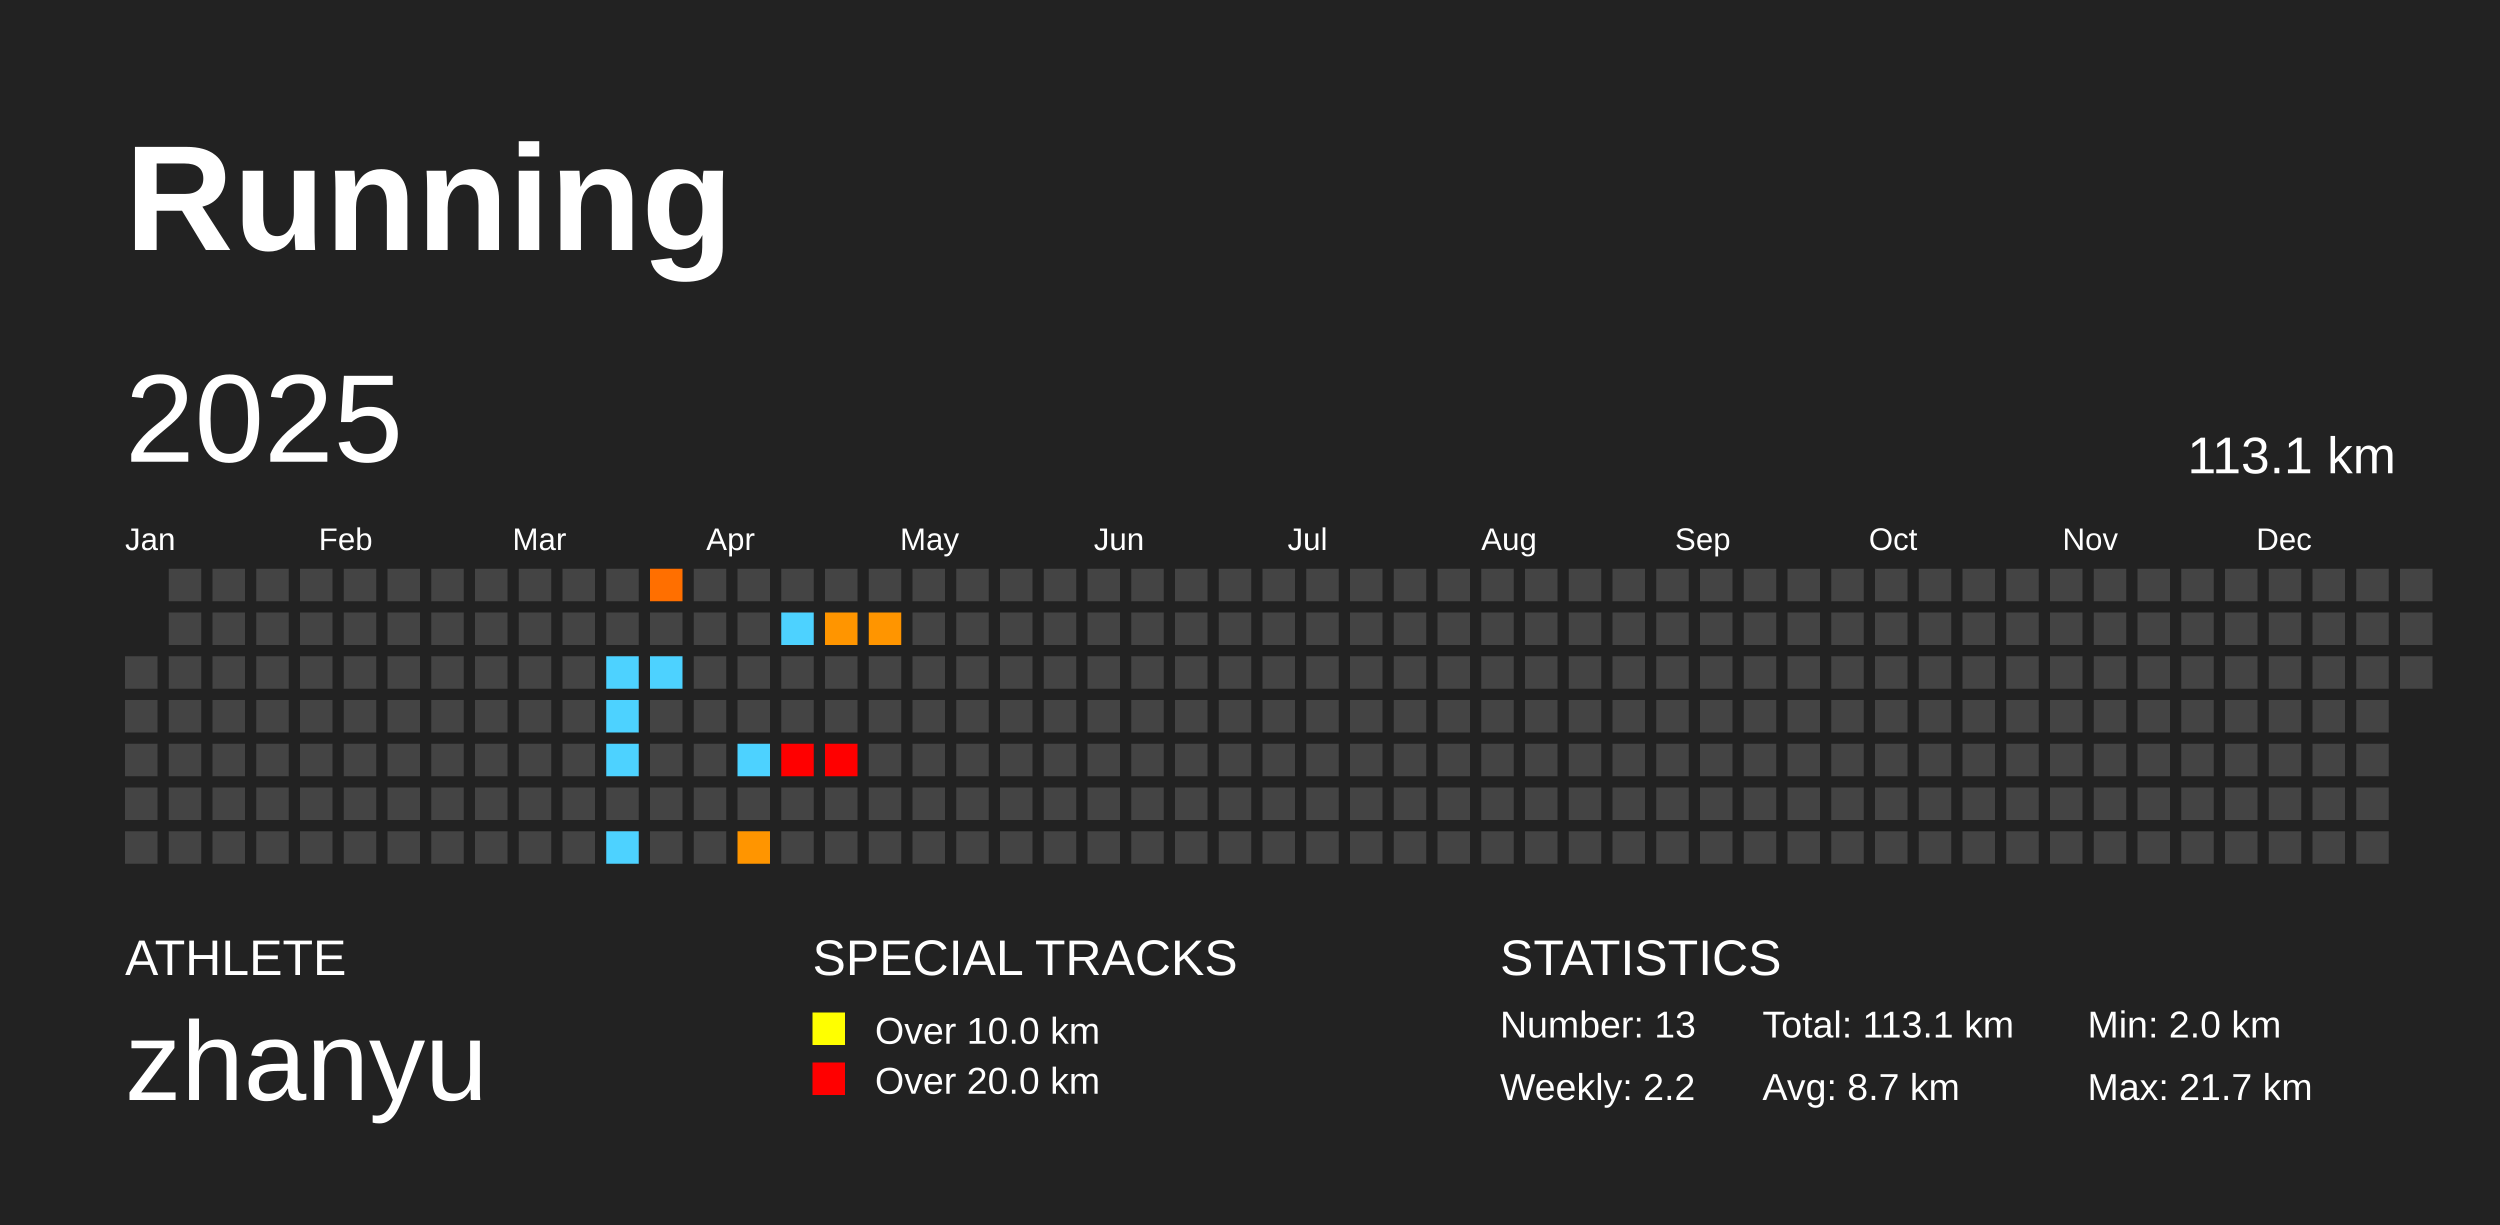
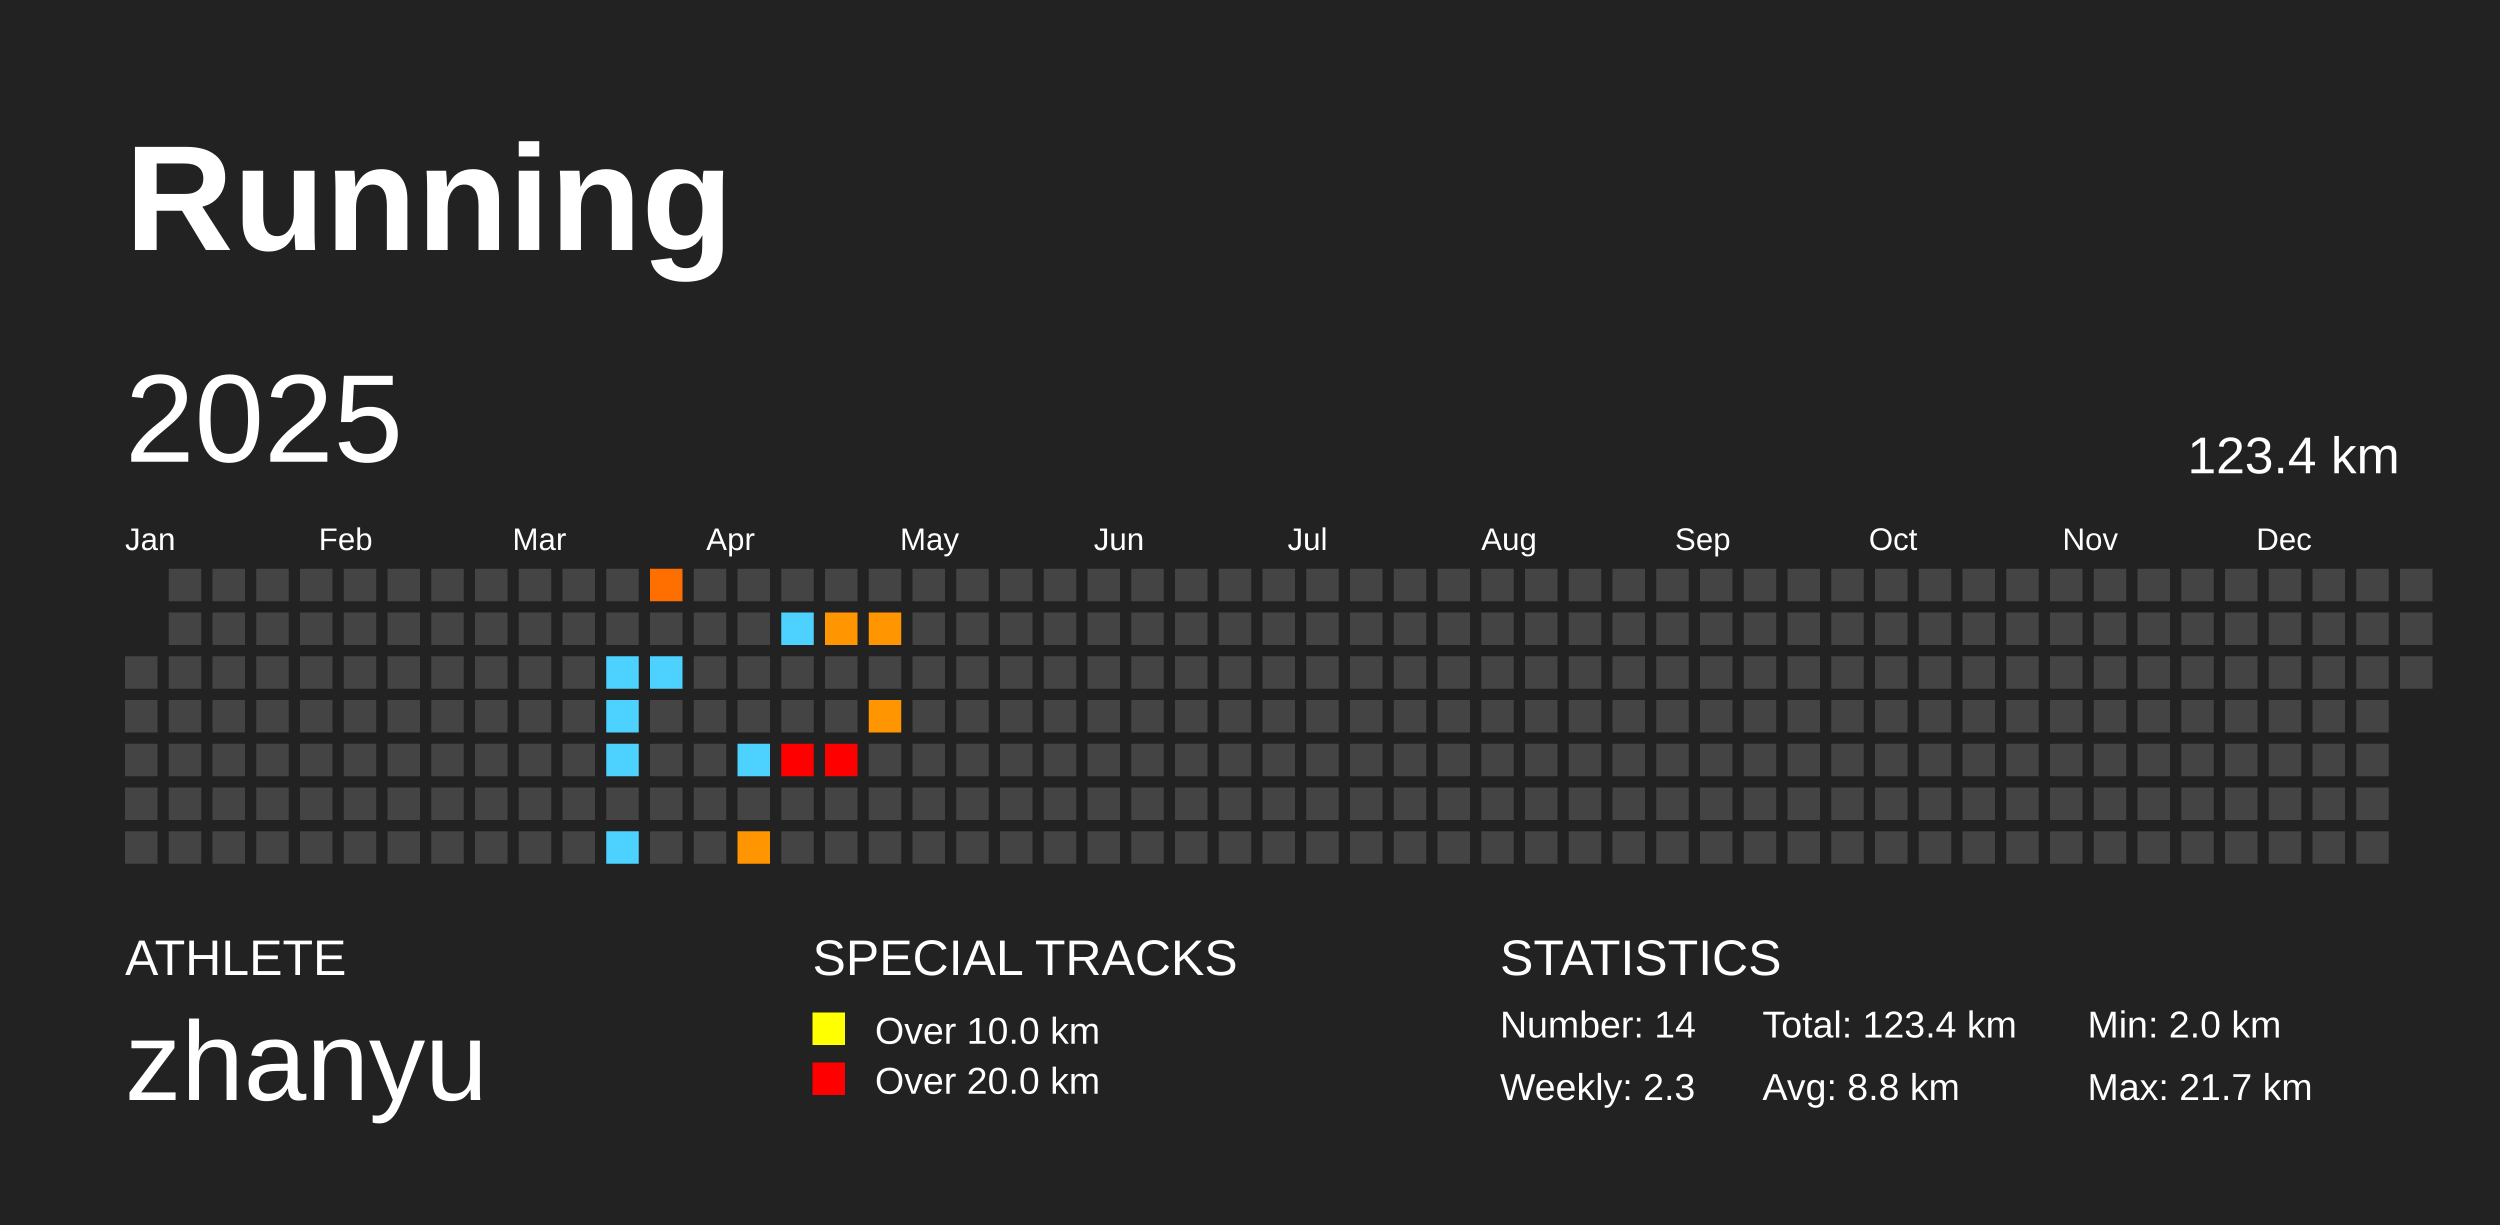
<svg xmlns="http://www.w3.org/2000/svg" baseProfile="full" height="98mm" version="1.1" viewBox="0,0,200,98" width="200mm">
  <defs />
  <rect fill="#222222" height="98" width="200" x="0" y="0" />
  <text fill="#FFFFFF" style="font-size:12px; font-family:Arial; font-weight:bold;" x="10" y="20">Running</text>
  <text fill="#FFFFFF" style="font-size:4px; font-family:Arial" x="10" y="78">ATHLETE</text>
  <text fill="#FFFFFF" style="font-size:9px; font-family:Arial" x="10" y="88">zhanyu</text>
  <text fill="#FFFFFF" style="font-size:4px; font-family:Arial" x="65" y="78">SPECIAL TRACKS</text>
  <rect fill="yellow" height="2.6" width="2.6" x="65" y="81" />
  <text fill="#FFFFFF" style="font-size:3px; font-family:Arial" x="70" y="83.5">Over 10.0 km</text>
  <rect fill="red" height="2.6" width="2.6" x="65" y="85" />
  <text fill="#FFFFFF" style="font-size:3px; font-family:Arial" x="70" y="87.5">Over 20.0 km</text>
  <text fill="#FFFFFF" style="font-size:4px; font-family:Arial" x="120" y="78">STATISTICS</text>
-   <text fill="#FFFFFF" style="font-size:3px; font-family:Arial" x="120" y="83">Number: 13</text>
-   <text fill="#FFFFFF" style="font-size:3px; font-family:Arial" x="120" y="88">Weekly: 2.2</text>
-   <text fill="#FFFFFF" style="font-size:3px; font-family:Arial" x="141" y="83">Total: 113.1 km</text>
-   <text fill="#FFFFFF" style="font-size:3px; font-family:Arial" x="141" y="88">Avg: 8.7 km</text>
+   <text fill="#FFFFFF" style="font-size:3px; font-family:Arial" x="120" y="83">Number: 14</text>
+   <text fill="#FFFFFF" style="font-size:3px; font-family:Arial" x="120" y="88">Weekly: 2.3</text>
+   <text fill="#FFFFFF" style="font-size:3px; font-family:Arial" x="141" y="83">Total: 123.4 km</text>
+   <text fill="#FFFFFF" style="font-size:3px; font-family:Arial" x="141" y="88">Avg: 8.8 km</text>
  <text fill="#FFFFFF" style="font-size:3px; font-family:Arial" x="167" y="83">Min: 2.0 km</text>
  <text fill="#FFFFFF" style="font-size:3px; font-family:Arial" x="167" y="88">Max: 21.7 km</text>
  <text dominant-baseline="hanging" fill="#FFFFFF" style="font-size:10.0px; font-family:Arial;" x="10" y="30">2025</text>
-   <text dominant-baseline="hanging" fill="#FFFFFF" style="font-size:4.125px; font-family:Arial;" x="175" y="35">113.1 km</text>
+   <text dominant-baseline="hanging" fill="#FFFFFF" style="font-size:4.125px; font-family:Arial;" x="175" y="35">123.4 km</text>
  <text fill="#FFFFFF" style="font-size:2.5px; font-family:Arial" x="10.0" y="44">Jan</text>
  <text fill="#FFFFFF" style="font-size:2.5px; font-family:Arial" x="25.5" y="44">Feb</text>
  <text fill="#FFFFFF" style="font-size:2.5px; font-family:Arial" x="41.0" y="44">Mar</text>
  <text fill="#FFFFFF" style="font-size:2.5px; font-family:Arial" x="56.5" y="44">Apr</text>
  <text fill="#FFFFFF" style="font-size:2.5px; font-family:Arial" x="72.0" y="44">May</text>
  <text fill="#FFFFFF" style="font-size:2.5px; font-family:Arial" x="87.5" y="44">Jun</text>
  <text fill="#FFFFFF" style="font-size:2.5px; font-family:Arial" x="103.0" y="44">Jul</text>
  <text fill="#FFFFFF" style="font-size:2.5px; font-family:Arial" x="118.5" y="44">Aug</text>
  <text fill="#FFFFFF" style="font-size:2.5px; font-family:Arial" x="134.0" y="44">Sep</text>
  <text fill="#FFFFFF" style="font-size:2.5px; font-family:Arial" x="149.5" y="44">Oct</text>
  <text fill="#FFFFFF" style="font-size:2.5px; font-family:Arial" x="165.0" y="44">Nov</text>
  <text fill="#FFFFFF" style="font-size:2.5px; font-family:Arial" x="180.5" y="44">Dec</text>
  <rect fill="#444444" height="2.6" width="2.6" x="10.0" y="52.5" />
  <rect fill="#444444" height="2.6" width="2.6" x="10.0" y="56.0" />
  <rect fill="#444444" height="2.6" width="2.6" x="10.0" y="59.5" />
  <rect fill="#444444" height="2.6" width="2.6" x="10.0" y="63.0" />
  <rect fill="#444444" height="2.6" width="2.6" x="10.0" y="66.5" />
  <rect fill="#444444" height="2.6" width="2.6" x="13.5" y="45.5" />
  <rect fill="#444444" height="2.6" width="2.6" x="13.5" y="49.0" />
  <rect fill="#444444" height="2.6" width="2.6" x="13.5" y="52.5" />
  <rect fill="#444444" height="2.6" width="2.6" x="13.5" y="56.0" />
  <rect fill="#444444" height="2.6" width="2.6" x="13.5" y="59.5" />
  <rect fill="#444444" height="2.6" width="2.6" x="13.5" y="63.0" />
  <rect fill="#444444" height="2.6" width="2.6" x="13.5" y="66.5" />
  <rect fill="#444444" height="2.6" width="2.6" x="17.0" y="45.5" />
  <rect fill="#444444" height="2.6" width="2.6" x="17.0" y="49.0" />
  <rect fill="#444444" height="2.6" width="2.6" x="17.0" y="52.5" />
  <rect fill="#444444" height="2.6" width="2.6" x="17.0" y="56.0" />
  <rect fill="#444444" height="2.6" width="2.6" x="17.0" y="59.5" />
  <rect fill="#444444" height="2.6" width="2.6" x="17.0" y="63.0" />
  <rect fill="#444444" height="2.6" width="2.6" x="17.0" y="66.5" />
  <rect fill="#444444" height="2.6" width="2.6" x="20.5" y="45.5" />
  <rect fill="#444444" height="2.6" width="2.6" x="20.5" y="49.0" />
  <rect fill="#444444" height="2.6" width="2.6" x="20.5" y="52.5" />
  <rect fill="#444444" height="2.6" width="2.6" x="20.5" y="56.0" />
  <rect fill="#444444" height="2.6" width="2.6" x="20.5" y="59.5" />
  <rect fill="#444444" height="2.6" width="2.6" x="20.5" y="63.0" />
  <rect fill="#444444" height="2.6" width="2.6" x="20.5" y="66.5" />
  <rect fill="#444444" height="2.6" width="2.6" x="24.0" y="45.5" />
  <rect fill="#444444" height="2.6" width="2.6" x="24.0" y="49.0" />
  <rect fill="#444444" height="2.6" width="2.6" x="24.0" y="52.5" />
  <rect fill="#444444" height="2.6" width="2.6" x="24.0" y="56.0" />
  <rect fill="#444444" height="2.6" width="2.6" x="24.0" y="59.5" />
  <rect fill="#444444" height="2.6" width="2.6" x="24.0" y="63.0" />
  <rect fill="#444444" height="2.6" width="2.6" x="24.0" y="66.5" />
  <rect fill="#444444" height="2.6" width="2.6" x="27.5" y="45.5" />
  <rect fill="#444444" height="2.6" width="2.6" x="27.5" y="49.0" />
  <rect fill="#444444" height="2.6" width="2.6" x="27.5" y="52.5" />
  <rect fill="#444444" height="2.6" width="2.6" x="27.5" y="56.0" />
  <rect fill="#444444" height="2.6" width="2.6" x="27.5" y="59.5" />
  <rect fill="#444444" height="2.6" width="2.6" x="27.5" y="63.0" />
  <rect fill="#444444" height="2.6" width="2.6" x="27.5" y="66.5" />
  <rect fill="#444444" height="2.6" width="2.6" x="31.0" y="45.5" />
  <rect fill="#444444" height="2.6" width="2.6" x="31.0" y="49.0" />
  <rect fill="#444444" height="2.6" width="2.6" x="31.0" y="52.5" />
  <rect fill="#444444" height="2.6" width="2.6" x="31.0" y="56.0" />
  <rect fill="#444444" height="2.6" width="2.6" x="31.0" y="59.5" />
  <rect fill="#444444" height="2.6" width="2.6" x="31.0" y="63.0" />
  <rect fill="#444444" height="2.6" width="2.6" x="31.0" y="66.5" />
  <rect fill="#444444" height="2.6" width="2.6" x="34.5" y="45.5" />
  <rect fill="#444444" height="2.6" width="2.6" x="34.5" y="49.0" />
  <rect fill="#444444" height="2.6" width="2.6" x="34.5" y="52.5" />
  <rect fill="#444444" height="2.6" width="2.6" x="34.5" y="56.0" />
  <rect fill="#444444" height="2.6" width="2.6" x="34.5" y="59.5" />
  <rect fill="#444444" height="2.6" width="2.6" x="34.5" y="63.0" />
  <rect fill="#444444" height="2.6" width="2.6" x="34.5" y="66.5" />
  <rect fill="#444444" height="2.6" width="2.6" x="38.0" y="45.5" />
  <rect fill="#444444" height="2.6" width="2.6" x="38.0" y="49.0" />
  <rect fill="#444444" height="2.6" width="2.6" x="38.0" y="52.5" />
  <rect fill="#444444" height="2.6" width="2.6" x="38.0" y="56.0" />
  <rect fill="#444444" height="2.6" width="2.6" x="38.0" y="59.5" />
  <rect fill="#444444" height="2.6" width="2.6" x="38.0" y="63.0" />
  <rect fill="#444444" height="2.6" width="2.6" x="38.0" y="66.5" />
  <rect fill="#444444" height="2.6" width="2.6" x="41.5" y="45.5" />
  <rect fill="#444444" height="2.6" width="2.6" x="41.5" y="49.0" />
  <rect fill="#444444" height="2.6" width="2.6" x="41.5" y="52.5" />
  <rect fill="#444444" height="2.6" width="2.6" x="41.5" y="56.0" />
  <rect fill="#444444" height="2.6" width="2.6" x="41.5" y="59.5" />
  <rect fill="#444444" height="2.6" width="2.6" x="41.5" y="63.0" />
  <rect fill="#444444" height="2.6" width="2.6" x="41.5" y="66.5" />
  <rect fill="#444444" height="2.6" width="2.6" x="45.0" y="45.5" />
  <rect fill="#444444" height="2.6" width="2.6" x="45.0" y="49.0" />
  <rect fill="#444444" height="2.6" width="2.6" x="45.0" y="52.5" />
  <rect fill="#444444" height="2.6" width="2.6" x="45.0" y="56.0" />
  <rect fill="#444444" height="2.6" width="2.6" x="45.0" y="59.5" />
  <rect fill="#444444" height="2.6" width="2.6" x="45.0" y="63.0" />
  <rect fill="#444444" height="2.6" width="2.6" x="45.0" y="66.5" />
  <rect fill="#444444" height="2.6" width="2.6" x="48.5" y="45.5" />
  <rect fill="#444444" height="2.6" width="2.6" x="48.5" y="49.0" />
  <rect fill="#4dd2ff" height="2.6" width="2.6" x="48.5" y="52.5" />
  <rect fill="#4dd2ff" height="2.6" width="2.6" x="48.5" y="56.0" />
  <rect fill="#4dd2ff" height="2.6" width="2.6" x="48.5" y="59.5" />
  <rect fill="#444444" height="2.6" width="2.6" x="48.5" y="63.0" />
  <rect fill="#4dd2ff" height="2.6" width="2.6" x="48.5" y="66.5" />
  <rect fill="#ff6f00" height="2.6" width="2.6" x="52.0" y="45.5" />
  <rect fill="#444444" height="2.6" width="2.6" x="52.0" y="49.0" />
  <rect fill="#4dd2ff" height="2.6" width="2.6" x="52.0" y="52.5" />
  <rect fill="#444444" height="2.6" width="2.6" x="52.0" y="56.0" />
  <rect fill="#444444" height="2.6" width="2.6" x="52.0" y="59.5" />
  <rect fill="#444444" height="2.6" width="2.6" x="52.0" y="63.0" />
  <rect fill="#444444" height="2.6" width="2.6" x="52.0" y="66.5" />
  <rect fill="#444444" height="2.6" width="2.6" x="55.5" y="45.5" />
  <rect fill="#444444" height="2.6" width="2.6" x="55.5" y="49.0" />
  <rect fill="#444444" height="2.6" width="2.6" x="55.5" y="52.5" />
  <rect fill="#444444" height="2.6" width="2.6" x="55.5" y="56.0" />
  <rect fill="#444444" height="2.6" width="2.6" x="55.5" y="59.5" />
  <rect fill="#444444" height="2.6" width="2.6" x="55.5" y="63.0" />
  <rect fill="#444444" height="2.6" width="2.6" x="55.5" y="66.5" />
  <rect fill="#444444" height="2.6" width="2.6" x="59.0" y="45.5" />
  <rect fill="#444444" height="2.6" width="2.6" x="59.0" y="49.0" />
  <rect fill="#444444" height="2.6" width="2.6" x="59.0" y="52.5" />
  <rect fill="#444444" height="2.6" width="2.6" x="59.0" y="56.0" />
  <rect fill="#4dd2ff" height="2.6" width="2.6" x="59.0" y="59.5" />
  <rect fill="#444444" height="2.6" width="2.6" x="59.0" y="63.0" />
  <rect fill="#ff9500" height="2.6" width="2.6" x="59.0" y="66.5" />
  <rect fill="#444444" height="2.6" width="2.6" x="62.5" y="45.5" />
  <rect fill="#4dd2ff" height="2.6" width="2.6" x="62.5" y="49.0" />
  <rect fill="#444444" height="2.6" width="2.6" x="62.5" y="52.5" />
  <rect fill="#444444" height="2.6" width="2.6" x="62.5" y="56.0" />
  <rect fill="red" height="2.6" width="2.6" x="62.5" y="59.5" />
  <rect fill="#444444" height="2.6" width="2.6" x="62.5" y="63.0" />
  <rect fill="#444444" height="2.6" width="2.6" x="62.5" y="66.5" />
  <rect fill="#444444" height="2.6" width="2.6" x="66.0" y="45.5" />
  <rect fill="#ff9500" height="2.6" width="2.6" x="66.0" y="49.0" />
  <rect fill="#444444" height="2.6" width="2.6" x="66.0" y="52.5" />
  <rect fill="#444444" height="2.6" width="2.6" x="66.0" y="56.0" />
  <rect fill="red" height="2.6" width="2.6" x="66.0" y="59.5" />
  <rect fill="#444444" height="2.6" width="2.6" x="66.0" y="63.0" />
  <rect fill="#444444" height="2.6" width="2.6" x="66.0" y="66.5" />
  <rect fill="#444444" height="2.6" width="2.6" x="69.5" y="45.5" />
  <rect fill="#ff9500" height="2.6" width="2.6" x="69.5" y="49.0" />
  <rect fill="#444444" height="2.6" width="2.6" x="69.5" y="52.5" />
-   <rect fill="#444444" height="2.6" width="2.6" x="69.5" y="56.0" />
+   <rect fill="#ff9500" height="2.6" width="2.6" x="69.5" y="56.0" />
  <rect fill="#444444" height="2.6" width="2.6" x="69.5" y="59.5" />
  <rect fill="#444444" height="2.6" width="2.6" x="69.5" y="63.0" />
  <rect fill="#444444" height="2.6" width="2.6" x="69.5" y="66.5" />
  <rect fill="#444444" height="2.6" width="2.6" x="73.0" y="45.5" />
  <rect fill="#444444" height="2.6" width="2.6" x="73.0" y="49.0" />
  <rect fill="#444444" height="2.6" width="2.6" x="73.0" y="52.5" />
  <rect fill="#444444" height="2.6" width="2.6" x="73.0" y="56.0" />
  <rect fill="#444444" height="2.6" width="2.6" x="73.0" y="59.5" />
  <rect fill="#444444" height="2.6" width="2.6" x="73.0" y="63.0" />
  <rect fill="#444444" height="2.6" width="2.6" x="73.0" y="66.5" />
  <rect fill="#444444" height="2.6" width="2.6" x="76.5" y="45.5" />
  <rect fill="#444444" height="2.6" width="2.6" x="76.5" y="49.0" />
  <rect fill="#444444" height="2.6" width="2.6" x="76.5" y="52.5" />
  <rect fill="#444444" height="2.6" width="2.6" x="76.5" y="56.0" />
  <rect fill="#444444" height="2.6" width="2.6" x="76.5" y="59.5" />
  <rect fill="#444444" height="2.6" width="2.6" x="76.5" y="63.0" />
  <rect fill="#444444" height="2.6" width="2.6" x="76.5" y="66.5" />
  <rect fill="#444444" height="2.6" width="2.6" x="80.0" y="45.5" />
  <rect fill="#444444" height="2.6" width="2.6" x="80.0" y="49.0" />
  <rect fill="#444444" height="2.6" width="2.6" x="80.0" y="52.5" />
  <rect fill="#444444" height="2.6" width="2.6" x="80.0" y="56.0" />
  <rect fill="#444444" height="2.6" width="2.6" x="80.0" y="59.5" />
  <rect fill="#444444" height="2.6" width="2.6" x="80.0" y="63.0" />
  <rect fill="#444444" height="2.6" width="2.6" x="80.0" y="66.5" />
  <rect fill="#444444" height="2.6" width="2.6" x="83.5" y="45.5" />
  <rect fill="#444444" height="2.6" width="2.6" x="83.5" y="49.0" />
  <rect fill="#444444" height="2.6" width="2.6" x="83.5" y="52.5" />
  <rect fill="#444444" height="2.6" width="2.6" x="83.5" y="56.0" />
  <rect fill="#444444" height="2.6" width="2.6" x="83.5" y="59.5" />
  <rect fill="#444444" height="2.6" width="2.6" x="83.5" y="63.0" />
  <rect fill="#444444" height="2.6" width="2.6" x="83.5" y="66.5" />
  <rect fill="#444444" height="2.6" width="2.6" x="87.0" y="45.5" />
  <rect fill="#444444" height="2.6" width="2.6" x="87.0" y="49.0" />
  <rect fill="#444444" height="2.6" width="2.6" x="87.0" y="52.5" />
  <rect fill="#444444" height="2.6" width="2.6" x="87.0" y="56.0" />
  <rect fill="#444444" height="2.6" width="2.6" x="87.0" y="59.5" />
  <rect fill="#444444" height="2.6" width="2.6" x="87.0" y="63.0" />
  <rect fill="#444444" height="2.6" width="2.6" x="87.0" y="66.5" />
  <rect fill="#444444" height="2.6" width="2.6" x="90.5" y="45.5" />
  <rect fill="#444444" height="2.6" width="2.6" x="90.5" y="49.0" />
  <rect fill="#444444" height="2.6" width="2.6" x="90.5" y="52.5" />
  <rect fill="#444444" height="2.6" width="2.6" x="90.5" y="56.0" />
  <rect fill="#444444" height="2.6" width="2.6" x="90.5" y="59.5" />
  <rect fill="#444444" height="2.6" width="2.6" x="90.5" y="63.0" />
  <rect fill="#444444" height="2.6" width="2.6" x="90.5" y="66.5" />
  <rect fill="#444444" height="2.6" width="2.6" x="94.0" y="45.5" />
  <rect fill="#444444" height="2.6" width="2.6" x="94.0" y="49.0" />
  <rect fill="#444444" height="2.6" width="2.6" x="94.0" y="52.5" />
  <rect fill="#444444" height="2.6" width="2.6" x="94.0" y="56.0" />
  <rect fill="#444444" height="2.6" width="2.6" x="94.0" y="59.5" />
  <rect fill="#444444" height="2.6" width="2.6" x="94.0" y="63.0" />
  <rect fill="#444444" height="2.6" width="2.6" x="94.0" y="66.5" />
  <rect fill="#444444" height="2.6" width="2.6" x="97.5" y="45.5" />
  <rect fill="#444444" height="2.6" width="2.6" x="97.5" y="49.0" />
  <rect fill="#444444" height="2.6" width="2.6" x="97.5" y="52.5" />
  <rect fill="#444444" height="2.6" width="2.6" x="97.5" y="56.0" />
  <rect fill="#444444" height="2.6" width="2.6" x="97.5" y="59.5" />
  <rect fill="#444444" height="2.6" width="2.6" x="97.5" y="63.0" />
  <rect fill="#444444" height="2.6" width="2.6" x="97.5" y="66.5" />
  <rect fill="#444444" height="2.6" width="2.6" x="101.0" y="45.5" />
  <rect fill="#444444" height="2.6" width="2.6" x="101.0" y="49.0" />
  <rect fill="#444444" height="2.6" width="2.6" x="101.0" y="52.5" />
  <rect fill="#444444" height="2.6" width="2.6" x="101.0" y="56.0" />
  <rect fill="#444444" height="2.6" width="2.6" x="101.0" y="59.5" />
  <rect fill="#444444" height="2.6" width="2.6" x="101.0" y="63.0" />
  <rect fill="#444444" height="2.6" width="2.6" x="101.0" y="66.5" />
  <rect fill="#444444" height="2.6" width="2.6" x="104.5" y="45.5" />
  <rect fill="#444444" height="2.6" width="2.6" x="104.5" y="49.0" />
  <rect fill="#444444" height="2.6" width="2.6" x="104.5" y="52.5" />
  <rect fill="#444444" height="2.6" width="2.6" x="104.5" y="56.0" />
  <rect fill="#444444" height="2.6" width="2.6" x="104.5" y="59.5" />
  <rect fill="#444444" height="2.6" width="2.6" x="104.5" y="63.0" />
  <rect fill="#444444" height="2.6" width="2.6" x="104.5" y="66.5" />
  <rect fill="#444444" height="2.6" width="2.6" x="108.0" y="45.5" />
  <rect fill="#444444" height="2.6" width="2.6" x="108.0" y="49.0" />
  <rect fill="#444444" height="2.6" width="2.6" x="108.0" y="52.5" />
  <rect fill="#444444" height="2.6" width="2.6" x="108.0" y="56.0" />
  <rect fill="#444444" height="2.6" width="2.6" x="108.0" y="59.5" />
  <rect fill="#444444" height="2.6" width="2.6" x="108.0" y="63.0" />
  <rect fill="#444444" height="2.6" width="2.6" x="108.0" y="66.5" />
  <rect fill="#444444" height="2.6" width="2.6" x="111.5" y="45.5" />
  <rect fill="#444444" height="2.6" width="2.6" x="111.5" y="49.0" />
  <rect fill="#444444" height="2.6" width="2.6" x="111.5" y="52.5" />
  <rect fill="#444444" height="2.6" width="2.6" x="111.5" y="56.0" />
  <rect fill="#444444" height="2.6" width="2.6" x="111.5" y="59.5" />
  <rect fill="#444444" height="2.6" width="2.6" x="111.5" y="63.0" />
  <rect fill="#444444" height="2.6" width="2.6" x="111.5" y="66.5" />
  <rect fill="#444444" height="2.6" width="2.6" x="115.0" y="45.5" />
  <rect fill="#444444" height="2.6" width="2.6" x="115.0" y="49.0" />
  <rect fill="#444444" height="2.6" width="2.6" x="115.0" y="52.5" />
  <rect fill="#444444" height="2.6" width="2.6" x="115.0" y="56.0" />
  <rect fill="#444444" height="2.6" width="2.6" x="115.0" y="59.5" />
  <rect fill="#444444" height="2.6" width="2.6" x="115.0" y="63.0" />
  <rect fill="#444444" height="2.6" width="2.6" x="115.0" y="66.5" />
  <rect fill="#444444" height="2.6" width="2.6" x="118.5" y="45.5" />
  <rect fill="#444444" height="2.6" width="2.6" x="118.5" y="49.0" />
  <rect fill="#444444" height="2.6" width="2.6" x="118.5" y="52.5" />
  <rect fill="#444444" height="2.6" width="2.6" x="118.5" y="56.0" />
  <rect fill="#444444" height="2.6" width="2.6" x="118.5" y="59.5" />
  <rect fill="#444444" height="2.6" width="2.6" x="118.5" y="63.0" />
  <rect fill="#444444" height="2.6" width="2.6" x="118.5" y="66.5" />
  <rect fill="#444444" height="2.6" width="2.6" x="122.0" y="45.5" />
  <rect fill="#444444" height="2.6" width="2.6" x="122.0" y="49.0" />
  <rect fill="#444444" height="2.6" width="2.6" x="122.0" y="52.5" />
  <rect fill="#444444" height="2.6" width="2.6" x="122.0" y="56.0" />
  <rect fill="#444444" height="2.6" width="2.6" x="122.0" y="59.5" />
  <rect fill="#444444" height="2.6" width="2.6" x="122.0" y="63.0" />
  <rect fill="#444444" height="2.6" width="2.6" x="122.0" y="66.5" />
  <rect fill="#444444" height="2.6" width="2.6" x="125.5" y="45.5" />
  <rect fill="#444444" height="2.6" width="2.6" x="125.5" y="49.0" />
  <rect fill="#444444" height="2.6" width="2.6" x="125.5" y="52.5" />
  <rect fill="#444444" height="2.6" width="2.6" x="125.5" y="56.0" />
  <rect fill="#444444" height="2.6" width="2.6" x="125.5" y="59.5" />
  <rect fill="#444444" height="2.6" width="2.6" x="125.5" y="63.0" />
  <rect fill="#444444" height="2.6" width="2.6" x="125.5" y="66.5" />
  <rect fill="#444444" height="2.6" width="2.6" x="129.0" y="45.5" />
  <rect fill="#444444" height="2.6" width="2.6" x="129.0" y="49.0" />
  <rect fill="#444444" height="2.6" width="2.6" x="129.0" y="52.5" />
  <rect fill="#444444" height="2.6" width="2.6" x="129.0" y="56.0" />
  <rect fill="#444444" height="2.6" width="2.6" x="129.0" y="59.5" />
  <rect fill="#444444" height="2.6" width="2.6" x="129.0" y="63.0" />
  <rect fill="#444444" height="2.6" width="2.6" x="129.0" y="66.5" />
  <rect fill="#444444" height="2.6" width="2.6" x="132.5" y="45.5" />
  <rect fill="#444444" height="2.6" width="2.6" x="132.5" y="49.0" />
  <rect fill="#444444" height="2.6" width="2.6" x="132.5" y="52.5" />
  <rect fill="#444444" height="2.6" width="2.6" x="132.5" y="56.0" />
  <rect fill="#444444" height="2.6" width="2.6" x="132.5" y="59.5" />
  <rect fill="#444444" height="2.6" width="2.6" x="132.5" y="63.0" />
  <rect fill="#444444" height="2.6" width="2.6" x="132.5" y="66.5" />
  <rect fill="#444444" height="2.6" width="2.6" x="136.0" y="45.5" />
  <rect fill="#444444" height="2.6" width="2.6" x="136.0" y="49.0" />
  <rect fill="#444444" height="2.6" width="2.6" x="136.0" y="52.5" />
  <rect fill="#444444" height="2.6" width="2.6" x="136.0" y="56.0" />
  <rect fill="#444444" height="2.6" width="2.6" x="136.0" y="59.5" />
  <rect fill="#444444" height="2.6" width="2.6" x="136.0" y="63.0" />
  <rect fill="#444444" height="2.6" width="2.6" x="136.0" y="66.5" />
  <rect fill="#444444" height="2.6" width="2.6" x="139.5" y="45.5" />
  <rect fill="#444444" height="2.6" width="2.6" x="139.5" y="49.0" />
  <rect fill="#444444" height="2.6" width="2.6" x="139.5" y="52.5" />
  <rect fill="#444444" height="2.6" width="2.6" x="139.5" y="56.0" />
  <rect fill="#444444" height="2.6" width="2.6" x="139.5" y="59.5" />
  <rect fill="#444444" height="2.6" width="2.6" x="139.5" y="63.0" />
  <rect fill="#444444" height="2.6" width="2.6" x="139.5" y="66.5" />
  <rect fill="#444444" height="2.6" width="2.6" x="143.0" y="45.5" />
  <rect fill="#444444" height="2.6" width="2.6" x="143.0" y="49.0" />
  <rect fill="#444444" height="2.6" width="2.6" x="143.0" y="52.5" />
  <rect fill="#444444" height="2.6" width="2.6" x="143.0" y="56.0" />
  <rect fill="#444444" height="2.6" width="2.6" x="143.0" y="59.5" />
  <rect fill="#444444" height="2.6" width="2.6" x="143.0" y="63.0" />
  <rect fill="#444444" height="2.6" width="2.6" x="143.0" y="66.5" />
  <rect fill="#444444" height="2.6" width="2.6" x="146.5" y="45.5" />
  <rect fill="#444444" height="2.6" width="2.6" x="146.5" y="49.0" />
  <rect fill="#444444" height="2.6" width="2.6" x="146.5" y="52.5" />
  <rect fill="#444444" height="2.6" width="2.6" x="146.5" y="56.0" />
  <rect fill="#444444" height="2.6" width="2.6" x="146.5" y="59.5" />
  <rect fill="#444444" height="2.6" width="2.6" x="146.5" y="63.0" />
  <rect fill="#444444" height="2.6" width="2.6" x="146.5" y="66.5" />
  <rect fill="#444444" height="2.6" width="2.6" x="150.0" y="45.5" />
  <rect fill="#444444" height="2.6" width="2.6" x="150.0" y="49.0" />
  <rect fill="#444444" height="2.6" width="2.6" x="150.0" y="52.5" />
  <rect fill="#444444" height="2.6" width="2.6" x="150.0" y="56.0" />
  <rect fill="#444444" height="2.6" width="2.6" x="150.0" y="59.5" />
  <rect fill="#444444" height="2.6" width="2.6" x="150.0" y="63.0" />
  <rect fill="#444444" height="2.6" width="2.6" x="150.0" y="66.5" />
  <rect fill="#444444" height="2.6" width="2.6" x="153.5" y="45.5" />
  <rect fill="#444444" height="2.6" width="2.6" x="153.5" y="49.0" />
  <rect fill="#444444" height="2.6" width="2.6" x="153.5" y="52.5" />
  <rect fill="#444444" height="2.6" width="2.6" x="153.5" y="56.0" />
  <rect fill="#444444" height="2.6" width="2.6" x="153.5" y="59.5" />
  <rect fill="#444444" height="2.6" width="2.6" x="153.5" y="63.0" />
  <rect fill="#444444" height="2.6" width="2.6" x="153.5" y="66.5" />
  <rect fill="#444444" height="2.6" width="2.6" x="157.0" y="45.5" />
  <rect fill="#444444" height="2.6" width="2.6" x="157.0" y="49.0" />
  <rect fill="#444444" height="2.6" width="2.6" x="157.0" y="52.5" />
  <rect fill="#444444" height="2.6" width="2.6" x="157.0" y="56.0" />
  <rect fill="#444444" height="2.6" width="2.6" x="157.0" y="59.5" />
  <rect fill="#444444" height="2.6" width="2.6" x="157.0" y="63.0" />
  <rect fill="#444444" height="2.6" width="2.6" x="157.0" y="66.5" />
  <rect fill="#444444" height="2.6" width="2.6" x="160.5" y="45.5" />
  <rect fill="#444444" height="2.6" width="2.6" x="160.5" y="49.0" />
  <rect fill="#444444" height="2.6" width="2.6" x="160.5" y="52.5" />
  <rect fill="#444444" height="2.6" width="2.6" x="160.5" y="56.0" />
  <rect fill="#444444" height="2.6" width="2.6" x="160.5" y="59.5" />
  <rect fill="#444444" height="2.6" width="2.6" x="160.5" y="63.0" />
  <rect fill="#444444" height="2.6" width="2.6" x="160.5" y="66.5" />
  <rect fill="#444444" height="2.6" width="2.6" x="164.0" y="45.5" />
  <rect fill="#444444" height="2.6" width="2.6" x="164.0" y="49.0" />
  <rect fill="#444444" height="2.6" width="2.6" x="164.0" y="52.5" />
  <rect fill="#444444" height="2.6" width="2.6" x="164.0" y="56.0" />
  <rect fill="#444444" height="2.6" width="2.6" x="164.0" y="59.5" />
  <rect fill="#444444" height="2.6" width="2.6" x="164.0" y="63.0" />
  <rect fill="#444444" height="2.6" width="2.6" x="164.0" y="66.5" />
  <rect fill="#444444" height="2.6" width="2.6" x="167.5" y="45.5" />
  <rect fill="#444444" height="2.6" width="2.6" x="167.5" y="49.0" />
  <rect fill="#444444" height="2.6" width="2.6" x="167.5" y="52.5" />
  <rect fill="#444444" height="2.6" width="2.6" x="167.5" y="56.0" />
  <rect fill="#444444" height="2.6" width="2.6" x="167.5" y="59.5" />
  <rect fill="#444444" height="2.6" width="2.6" x="167.5" y="63.0" />
  <rect fill="#444444" height="2.6" width="2.6" x="167.5" y="66.5" />
  <rect fill="#444444" height="2.6" width="2.6" x="171.0" y="45.5" />
  <rect fill="#444444" height="2.6" width="2.6" x="171.0" y="49.0" />
  <rect fill="#444444" height="2.6" width="2.6" x="171.0" y="52.5" />
  <rect fill="#444444" height="2.6" width="2.6" x="171.0" y="56.0" />
  <rect fill="#444444" height="2.6" width="2.6" x="171.0" y="59.5" />
  <rect fill="#444444" height="2.6" width="2.6" x="171.0" y="63.0" />
  <rect fill="#444444" height="2.6" width="2.6" x="171.0" y="66.5" />
  <rect fill="#444444" height="2.6" width="2.6" x="174.5" y="45.5" />
  <rect fill="#444444" height="2.6" width="2.6" x="174.5" y="49.0" />
  <rect fill="#444444" height="2.6" width="2.6" x="174.5" y="52.5" />
  <rect fill="#444444" height="2.6" width="2.6" x="174.5" y="56.0" />
  <rect fill="#444444" height="2.6" width="2.6" x="174.5" y="59.5" />
  <rect fill="#444444" height="2.6" width="2.6" x="174.5" y="63.0" />
  <rect fill="#444444" height="2.6" width="2.6" x="174.5" y="66.5" />
  <rect fill="#444444" height="2.6" width="2.6" x="178.0" y="45.5" />
  <rect fill="#444444" height="2.6" width="2.6" x="178.0" y="49.0" />
  <rect fill="#444444" height="2.6" width="2.6" x="178.0" y="52.5" />
  <rect fill="#444444" height="2.6" width="2.6" x="178.0" y="56.0" />
  <rect fill="#444444" height="2.6" width="2.6" x="178.0" y="59.5" />
  <rect fill="#444444" height="2.6" width="2.6" x="178.0" y="63.0" />
  <rect fill="#444444" height="2.6" width="2.6" x="178.0" y="66.5" />
  <rect fill="#444444" height="2.6" width="2.6" x="181.5" y="45.5" />
  <rect fill="#444444" height="2.6" width="2.6" x="181.5" y="49.0" />
  <rect fill="#444444" height="2.6" width="2.6" x="181.5" y="52.5" />
  <rect fill="#444444" height="2.6" width="2.6" x="181.5" y="56.0" />
  <rect fill="#444444" height="2.6" width="2.6" x="181.5" y="59.5" />
  <rect fill="#444444" height="2.6" width="2.6" x="181.5" y="63.0" />
  <rect fill="#444444" height="2.6" width="2.6" x="181.5" y="66.5" />
  <rect fill="#444444" height="2.6" width="2.6" x="185.0" y="45.5" />
  <rect fill="#444444" height="2.6" width="2.6" x="185.0" y="49.0" />
  <rect fill="#444444" height="2.6" width="2.6" x="185.0" y="52.5" />
  <rect fill="#444444" height="2.6" width="2.6" x="185.0" y="56.0" />
  <rect fill="#444444" height="2.6" width="2.6" x="185.0" y="59.5" />
  <rect fill="#444444" height="2.6" width="2.6" x="185.0" y="63.0" />
  <rect fill="#444444" height="2.6" width="2.6" x="185.0" y="66.5" />
  <rect fill="#444444" height="2.6" width="2.6" x="188.5" y="45.5" />
  <rect fill="#444444" height="2.6" width="2.6" x="188.5" y="49.0" />
  <rect fill="#444444" height="2.6" width="2.6" x="188.5" y="52.5" />
  <rect fill="#444444" height="2.6" width="2.6" x="188.5" y="56.0" />
  <rect fill="#444444" height="2.6" width="2.6" x="188.5" y="59.5" />
  <rect fill="#444444" height="2.6" width="2.6" x="188.5" y="63.0" />
  <rect fill="#444444" height="2.6" width="2.6" x="188.5" y="66.5" />
  <rect fill="#444444" height="2.6" width="2.6" x="192.0" y="45.5" />
  <rect fill="#444444" height="2.6" width="2.6" x="192.0" y="49.0" />
  <rect fill="#444444" height="2.6" width="2.6" x="192.0" y="52.5" />
</svg>
